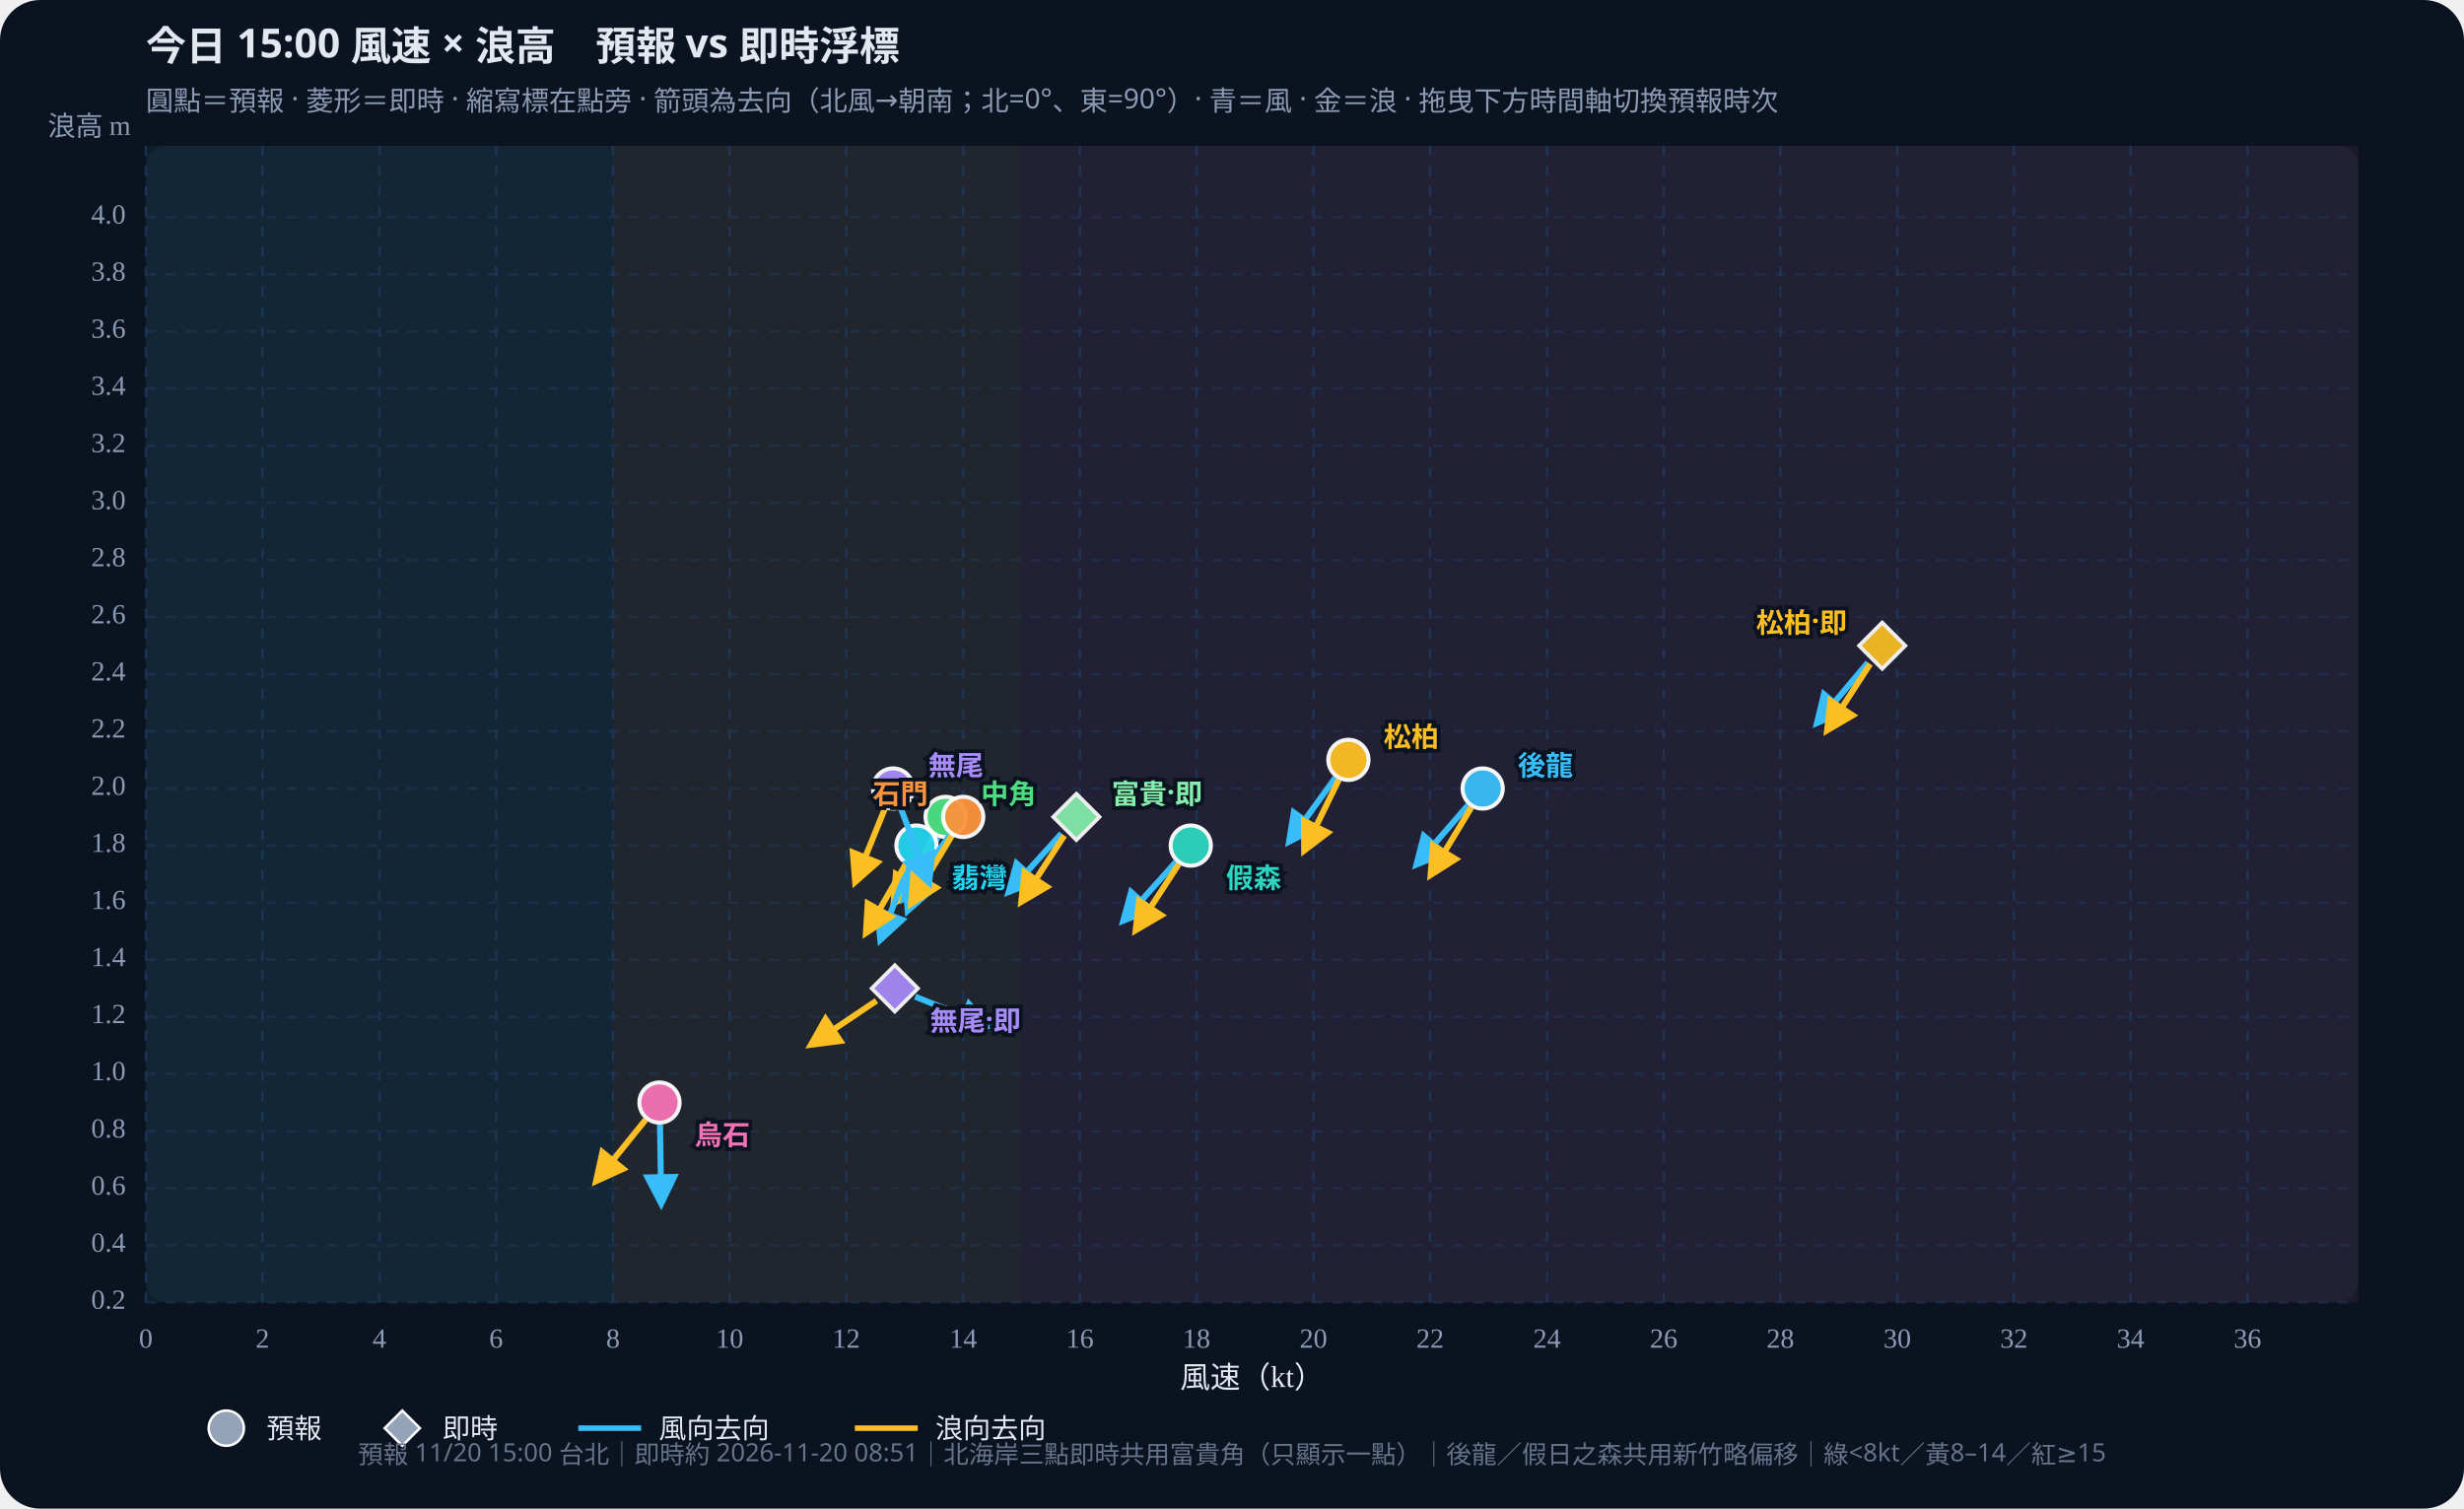
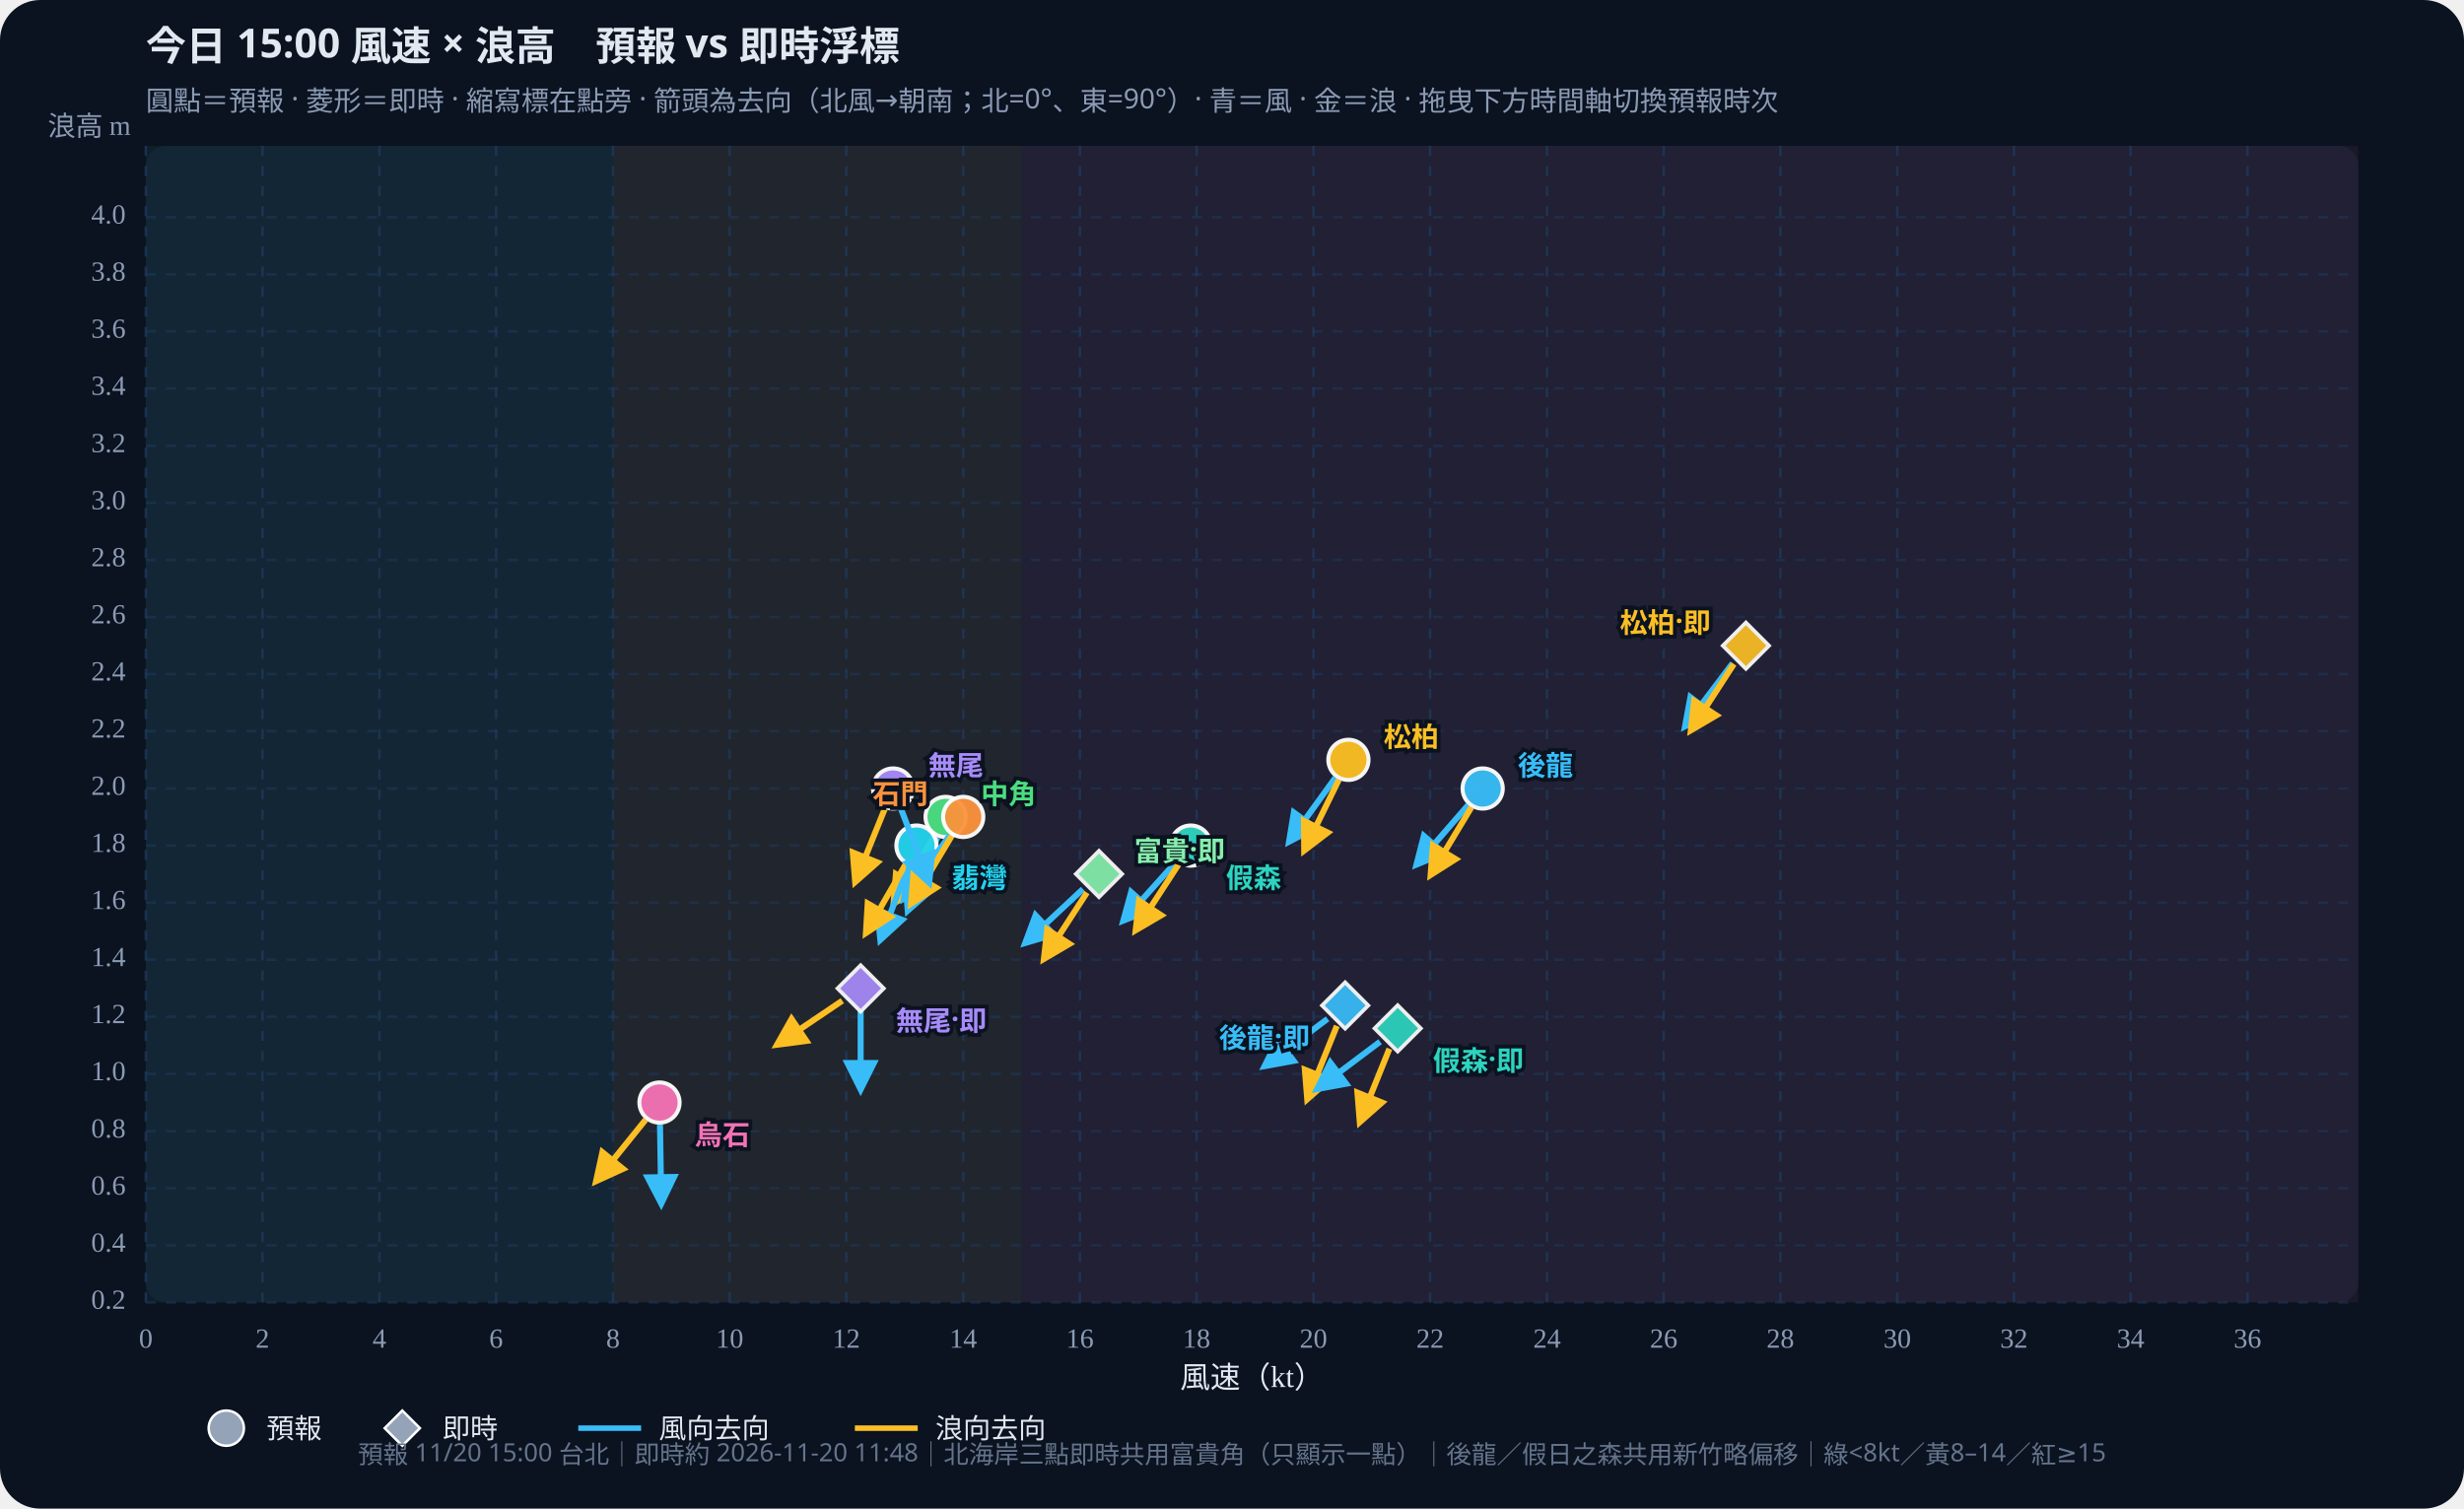
<svg xmlns="http://www.w3.org/2000/svg" id="wws-svg" viewBox="0 0 980 600" role="img" aria-label="風速與浪高散佈圖，可拖曳時間軸切換預報時次" style="width:100%;height:auto;display:block">
  <rect width="980" height="600" fill="#0b1220" rx="16" />
  <rect x="58" y="58" width="880" height="460" fill="#111a2e" rx="8" />
  <rect x="58.0" y="58" width="185.8" height="460" fill="#34d399" opacity="0.07" />
  <rect x="243.8" y="58" width="162.5" height="460" fill="#fbbf24" opacity="0.07" />
  <rect x="406.3" y="58" width="531.7" height="460" fill="#fb7185" opacity="0.07" />
  <defs>
    <marker id="arrow-38bdf8" viewBox="0 0 10 10" refX="8" refY="5" markerWidth="6" markerHeight="6" orient="auto-start-reverse">
      <path d="M0,0 L10,5 L0,10 z" fill="#38bdf8" />
    </marker>
    <marker id="arrow-fbbf24" viewBox="0 0 10 10" refX="8" refY="5" markerWidth="6" markerHeight="6" orient="auto-start-reverse">
      <path d="M0,0 L10,5 L0,10 z" fill="#fbbf24" />
    </marker>
  </defs>
  <text id="wws-title" x="58" y="24" fill="#e2e8f0" font-size="16" font-weight="700" font-family="Noto Sans TC,system-ui,sans-serif">今日 15:00 風速 × 浪高　預報 vs 即時浮標</text>
  <text x="58" y="44" fill="#8b9bb4" font-size="11" font-family="Noto Sans TC,system-ui,sans-serif">圓點＝預報 · 菱形＝即時 · 縮寫標在點旁 · 箭頭為去向（北風→朝南；北=0°、東=90°）· 青＝風 · 金＝浪 · 拖曳下方時間軸切換預報時次</text>
  <line x1="58.0" y1="58" x2="58.0" y2="518" stroke="#1e3a5f" stroke-dasharray="4 4" opacity="0.7" />
  <text x="58.0" y="536" text-anchor="middle" fill="#8b9bb4" font-size="11">0</text>
  <line x1="104.4" y1="58" x2="104.4" y2="518" stroke="#1e3a5f" stroke-dasharray="4 4" opacity="0.7" />
  <text x="104.4" y="536" text-anchor="middle" fill="#8b9bb4" font-size="11">2</text>
  <line x1="150.9" y1="58" x2="150.9" y2="518" stroke="#1e3a5f" stroke-dasharray="4 4" opacity="0.7" />
  <text x="150.9" y="536" text-anchor="middle" fill="#8b9bb4" font-size="11">4</text>
  <line x1="197.3" y1="58" x2="197.3" y2="518" stroke="#1e3a5f" stroke-dasharray="4 4" opacity="0.7" />
  <text x="197.3" y="536" text-anchor="middle" fill="#8b9bb4" font-size="11">6</text>
  <line x1="243.8" y1="58" x2="243.8" y2="518" stroke="#1e3a5f" stroke-dasharray="4 4" opacity="0.7" />
  <text x="243.8" y="536" text-anchor="middle" fill="#8b9bb4" font-size="11">8</text>
  <line x1="290.2" y1="58" x2="290.2" y2="518" stroke="#1e3a5f" stroke-dasharray="4 4" opacity="0.7" />
  <text x="290.2" y="536" text-anchor="middle" fill="#8b9bb4" font-size="11">10</text>
  <line x1="336.6" y1="58" x2="336.6" y2="518" stroke="#1e3a5f" stroke-dasharray="4 4" opacity="0.7" />
  <text x="336.6" y="536" text-anchor="middle" fill="#8b9bb4" font-size="11">12</text>
  <line x1="383.1" y1="58" x2="383.1" y2="518" stroke="#1e3a5f" stroke-dasharray="4 4" opacity="0.7" />
  <text x="383.1" y="536" text-anchor="middle" fill="#8b9bb4" font-size="11">14</text>
  <line x1="429.5" y1="58" x2="429.5" y2="518" stroke="#1e3a5f" stroke-dasharray="4 4" opacity="0.7" />
  <text x="429.5" y="536" text-anchor="middle" fill="#8b9bb4" font-size="11">16</text>
  <line x1="475.9" y1="58" x2="475.9" y2="518" stroke="#1e3a5f" stroke-dasharray="4 4" opacity="0.7" />
  <text x="475.9" y="536" text-anchor="middle" fill="#8b9bb4" font-size="11">18</text>
  <line x1="522.4" y1="58" x2="522.4" y2="518" stroke="#1e3a5f" stroke-dasharray="4 4" opacity="0.7" />
  <text x="522.4" y="536" text-anchor="middle" fill="#8b9bb4" font-size="11">20</text>
  <line x1="568.8" y1="58" x2="568.8" y2="518" stroke="#1e3a5f" stroke-dasharray="4 4" opacity="0.7" />
  <text x="568.8" y="536" text-anchor="middle" fill="#8b9bb4" font-size="11">22</text>
  <line x1="615.3" y1="58" x2="615.3" y2="518" stroke="#1e3a5f" stroke-dasharray="4 4" opacity="0.7" />
  <text x="615.3" y="536" text-anchor="middle" fill="#8b9bb4" font-size="11">24</text>
  <line x1="661.7" y1="58" x2="661.7" y2="518" stroke="#1e3a5f" stroke-dasharray="4 4" opacity="0.7" />
  <text x="661.7" y="536" text-anchor="middle" fill="#8b9bb4" font-size="11">26</text>
  <line x1="708.1" y1="58" x2="708.1" y2="518" stroke="#1e3a5f" stroke-dasharray="4 4" opacity="0.7" />
  <text x="708.1" y="536" text-anchor="middle" fill="#8b9bb4" font-size="11">28</text>
  <line x1="754.6" y1="58" x2="754.6" y2="518" stroke="#1e3a5f" stroke-dasharray="4 4" opacity="0.7" />
  <text x="754.6" y="536" text-anchor="middle" fill="#8b9bb4" font-size="11">30</text>
  <line x1="801.0" y1="58" x2="801.0" y2="518" stroke="#1e3a5f" stroke-dasharray="4 4" opacity="0.7" />
  <text x="801.0" y="536" text-anchor="middle" fill="#8b9bb4" font-size="11">32</text>
  <line x1="847.4" y1="58" x2="847.4" y2="518" stroke="#1e3a5f" stroke-dasharray="4 4" opacity="0.7" />
  <text x="847.4" y="536" text-anchor="middle" fill="#8b9bb4" font-size="11">34</text>
  <line x1="893.9" y1="58" x2="893.9" y2="518" stroke="#1e3a5f" stroke-dasharray="4 4" opacity="0.7" />
  <text x="893.9" y="536" text-anchor="middle" fill="#8b9bb4" font-size="11">36</text>
  <line x1="58" y1="518.0" x2="938" y2="518.0" stroke="#1e3a5f" stroke-dasharray="4 4" opacity="0.5" />
  <text x="50" y="518.0" text-anchor="end" dominant-baseline="middle" fill="#8b9bb4" font-size="11">0.2</text>
  <line x1="58" y1="495.3" x2="938" y2="495.3" stroke="#1e3a5f" stroke-dasharray="4 4" opacity="0.5" />
  <text x="50" y="495.3" text-anchor="end" dominant-baseline="middle" fill="#8b9bb4" font-size="11">0.4</text>
  <line x1="58" y1="472.6" x2="938" y2="472.6" stroke="#1e3a5f" stroke-dasharray="4 4" opacity="0.5" />
  <text x="50" y="472.6" text-anchor="end" dominant-baseline="middle" fill="#8b9bb4" font-size="11">0.6</text>
  <line x1="58" y1="449.9" x2="938" y2="449.9" stroke="#1e3a5f" stroke-dasharray="4 4" opacity="0.5" />
  <text x="50" y="449.9" text-anchor="end" dominant-baseline="middle" fill="#8b9bb4" font-size="11">0.8</text>
  <line x1="58" y1="427.1" x2="938" y2="427.1" stroke="#1e3a5f" stroke-dasharray="4 4" opacity="0.5" />
  <text x="50" y="427.1" text-anchor="end" dominant-baseline="middle" fill="#8b9bb4" font-size="11">1.0</text>
  <line x1="58" y1="404.4" x2="938" y2="404.4" stroke="#1e3a5f" stroke-dasharray="4 4" opacity="0.5" />
  <text x="50" y="404.4" text-anchor="end" dominant-baseline="middle" fill="#8b9bb4" font-size="11">1.2</text>
  <line x1="58" y1="381.7" x2="938" y2="381.7" stroke="#1e3a5f" stroke-dasharray="4 4" opacity="0.5" />
  <text x="50" y="381.7" text-anchor="end" dominant-baseline="middle" fill="#8b9bb4" font-size="11">1.4</text>
  <line x1="58" y1="359.0" x2="938" y2="359.0" stroke="#1e3a5f" stroke-dasharray="4 4" opacity="0.5" />
  <text x="50" y="359.0" text-anchor="end" dominant-baseline="middle" fill="#8b9bb4" font-size="11">1.6</text>
  <line x1="58" y1="336.3" x2="938" y2="336.3" stroke="#1e3a5f" stroke-dasharray="4 4" opacity="0.5" />
  <text x="50" y="336.3" text-anchor="end" dominant-baseline="middle" fill="#8b9bb4" font-size="11">1.8</text>
  <line x1="58" y1="313.6" x2="938" y2="313.6" stroke="#1e3a5f" stroke-dasharray="4 4" opacity="0.5" />
  <text x="50" y="313.6" text-anchor="end" dominant-baseline="middle" fill="#8b9bb4" font-size="11">2.0</text>
  <line x1="58" y1="290.8" x2="938" y2="290.8" stroke="#1e3a5f" stroke-dasharray="4 4" opacity="0.5" />
  <text x="50" y="290.8" text-anchor="end" dominant-baseline="middle" fill="#8b9bb4" font-size="11">2.2</text>
  <line x1="58" y1="268.1" x2="938" y2="268.1" stroke="#1e3a5f" stroke-dasharray="4 4" opacity="0.5" />
  <text x="50" y="268.1" text-anchor="end" dominant-baseline="middle" fill="#8b9bb4" font-size="11">2.4</text>
  <line x1="58" y1="245.4" x2="938" y2="245.4" stroke="#1e3a5f" stroke-dasharray="4 4" opacity="0.5" />
  <text x="50" y="245.4" text-anchor="end" dominant-baseline="middle" fill="#8b9bb4" font-size="11">2.6</text>
  <line x1="58" y1="222.7" x2="938" y2="222.7" stroke="#1e3a5f" stroke-dasharray="4 4" opacity="0.5" />
  <text x="50" y="222.7" text-anchor="end" dominant-baseline="middle" fill="#8b9bb4" font-size="11">2.8</text>
  <line x1="58" y1="200.0" x2="938" y2="200.0" stroke="#1e3a5f" stroke-dasharray="4 4" opacity="0.5" />
  <text x="50" y="200.0" text-anchor="end" dominant-baseline="middle" fill="#8b9bb4" font-size="11">3.0</text>
  <line x1="58" y1="177.3" x2="938" y2="177.3" stroke="#1e3a5f" stroke-dasharray="4 4" opacity="0.5" />
  <text x="50" y="177.3" text-anchor="end" dominant-baseline="middle" fill="#8b9bb4" font-size="11">3.2</text>
  <line x1="58" y1="154.5" x2="938" y2="154.5" stroke="#1e3a5f" stroke-dasharray="4 4" opacity="0.5" />
  <text x="50" y="154.5" text-anchor="end" dominant-baseline="middle" fill="#8b9bb4" font-size="11">3.4</text>
  <line x1="58" y1="131.8" x2="938" y2="131.8" stroke="#1e3a5f" stroke-dasharray="4 4" opacity="0.5" />
  <text x="50" y="131.8" text-anchor="end" dominant-baseline="middle" fill="#8b9bb4" font-size="11">3.6</text>
  <line x1="58" y1="109.1" x2="938" y2="109.1" stroke="#1e3a5f" stroke-dasharray="4 4" opacity="0.5" />
  <text x="50" y="109.1" text-anchor="end" dominant-baseline="middle" fill="#8b9bb4" font-size="11">3.8</text>
  <line x1="58" y1="86.4" x2="938" y2="86.4" stroke="#1e3a5f" stroke-dasharray="4 4" opacity="0.5" />
  <text x="50" y="86.4" text-anchor="end" dominant-baseline="middle" fill="#8b9bb4" font-size="11">4.0</text>
  <text x="498" y="552" text-anchor="middle" fill="#e2e8f0" font-size="12">風速（kt）</text>
  <text x="52" y="54" text-anchor="end" fill="#8b9bb4" font-size="11">浪高 m</text>
  <g id="wws-forecast-layer">
    <line x1="583.9" y1="320.2" x2="563.5" y2="343.7" stroke="#38bdf8" stroke-width="2.4" marker-end="url(#arrow-38bdf8)" />
    <line x1="585.2" y1="321.1" x2="569.1" y2="347.8" stroke="#fbbf24" stroke-width="2.4" marker-end="url(#arrow-fbbf24)" />
    <circle cx="589.7" cy="313.6" r="8.0" fill="#38bdf8" stroke="#fff" stroke-width="1.6" opacity="0.95" />
    <line x1="467.7" y1="342.8" x2="446.9" y2="366.0" stroke="#38bdf8" stroke-width="2.4" marker-end="url(#arrow-38bdf8)" />
    <line x1="468.8" y1="343.7" x2="451.8" y2="369.8" stroke="#fbbf24" stroke-width="2.4" marker-end="url(#arrow-fbbf24)" />
    <circle cx="473.6" cy="336.3" r="8.0" fill="#2dd4bf" stroke="#fff" stroke-width="1.6" opacity="0.95" />
    <line x1="531.1" y1="309.3" x2="512.8" y2="334.6" stroke="#38bdf8" stroke-width="2.4" marker-end="url(#arrow-38bdf8)" />
    <line x1="532.5" y1="310.1" x2="518.8" y2="338.1" stroke="#fbbf24" stroke-width="2.4" marker-end="url(#arrow-fbbf24)" />
    <circle cx="536.3" cy="302.2" r="8.0" fill="#fbbf24" stroke="#fff" stroke-width="1.6" opacity="0.95" />
    <line x1="372.8" y1="333.1" x2="361.1" y2="362.0" stroke="#38bdf8" stroke-width="2.4" marker-end="url(#arrow-38bdf8)" />
    <line x1="371.6" y1="332.5" x2="355.5" y2="359.2" stroke="#fbbf24" stroke-width="2.4" marker-end="url(#arrow-fbbf24)" />
    <circle cx="376.1" cy="324.9" r="8.0" fill="#4ade80" stroke="#fff" stroke-width="1.6" opacity="0.95" />
    <line x1="361.3" y1="344.5" x2="350.2" y2="373.6" stroke="#38bdf8" stroke-width="2.4" marker-end="url(#arrow-38bdf8)" />
    <line x1="360.1" y1="343.9" x2="344.5" y2="370.9" stroke="#fbbf24" stroke-width="2.4" marker-end="url(#arrow-fbbf24)" />
    <circle cx="364.5" cy="336.3" r="8.0" fill="#22d3ee" stroke="#fff" stroke-width="1.6" opacity="0.95" />
    <line x1="377.9" y1="332.0" x2="359.6" y2="357.3" stroke="#38bdf8" stroke-width="2.4" marker-end="url(#arrow-38bdf8)" />
    <line x1="378.5" y1="332.5" x2="362.5" y2="359.2" stroke="#fbbf24" stroke-width="2.4" marker-end="url(#arrow-fbbf24)" />
    <circle cx="383.1" cy="324.9" r="8.0" fill="#fb923c" stroke="#fff" stroke-width="1.6" opacity="0.95" />
    <line x1="358.4" y1="321.8" x2="369.5" y2="350.9" stroke="#38bdf8" stroke-width="2.4" marker-end="url(#arrow-38bdf8)" />
    <line x1="351.9" y1="321.7" x2="340.2" y2="350.6" stroke="#fbbf24" stroke-width="2.4" marker-end="url(#arrow-fbbf24)" />
    <circle cx="355.2" cy="313.6" r="8.0" fill="#a78bfa" stroke="#fff" stroke-width="1.6" opacity="0.95" />
    <line x1="262.5" y1="447.3" x2="263.0" y2="478.5" stroke="#38bdf8" stroke-width="2.4" marker-end="url(#arrow-38bdf8)" />
    <line x1="256.8" y1="445.3" x2="237.2" y2="469.6" stroke="#fbbf24" stroke-width="2.4" marker-end="url(#arrow-fbbf24)" />
    <circle cx="262.3" cy="438.5" r="8.0" fill="#f472b6" stroke="#fff" stroke-width="1.6" opacity="0.95" />
    <text x="603.7" y="303.6" text-anchor="start" dominant-baseline="central" fill="#38bdf8" font-size="11" font-weight="700" font-family="Noto Sans TC,system-ui,sans-serif" stroke="#0b1220" stroke-width="3" paint-order="stroke">後龍</text>
    <text x="487.6" y="348.3" text-anchor="start" dominant-baseline="central" fill="#2dd4bf" font-size="11" font-weight="700" font-family="Noto Sans TC,system-ui,sans-serif" stroke="#0b1220" stroke-width="3" paint-order="stroke">假森</text>
    <text x="550.3" y="292.2" text-anchor="start" dominant-baseline="central" fill="#fbbf24" font-size="11" font-weight="700" font-family="Noto Sans TC,system-ui,sans-serif" stroke="#0b1220" stroke-width="3" paint-order="stroke">松柏</text>
    <text x="390.1" y="314.9" text-anchor="start" dominant-baseline="central" fill="#4ade80" font-size="11" font-weight="700" font-family="Noto Sans TC,system-ui,sans-serif" stroke="#0b1220" stroke-width="3" paint-order="stroke">中角</text>
    <text x="378.5" y="348.3" text-anchor="start" dominant-baseline="central" fill="#22d3ee" font-size="11" font-weight="700" font-family="Noto Sans TC,system-ui,sans-serif" stroke="#0b1220" stroke-width="3" paint-order="stroke">翡灣</text>
    <text x="369.1" y="314.9" text-anchor="end" dominant-baseline="central" fill="#fb923c" font-size="11" font-weight="700" font-family="Noto Sans TC,system-ui,sans-serif" stroke="#0b1220" stroke-width="3" paint-order="stroke">石門</text>
    <text x="369.2" y="303.6" text-anchor="start" dominant-baseline="central" fill="#a78bfa" font-size="11" font-weight="700" font-family="Noto Sans TC,system-ui,sans-serif" stroke="#0b1220" stroke-width="3" paint-order="stroke">無尾</text>
    <text x="276.3" y="450.5" text-anchor="start" dominant-baseline="central" fill="#f472b6" font-size="11" font-weight="700" font-family="Noto Sans TC,system-ui,sans-serif" stroke="#0b1220" stroke-width="3" paint-order="stroke">烏石</text>
  </g>
  <g id="wws-live-layer">
-     <line x1="742.9" y1="263.5" x2="722.8" y2="287.4" stroke="#38bdf8" stroke-width="2.4" marker-end="url(#arrow-38bdf8)" />
-     <line x1="743.8" y1="264.1" x2="726.8" y2="290.3" stroke="#fbbf24" stroke-width="2.4" marker-end="url(#arrow-fbbf24)" />
-     <polygon points="748.6,247.6 757.8,256.8 748.6,266.0 739.4,256.8" fill="#fbbf24" stroke="#fff" stroke-width="1.5" opacity="0.92" />
-     <line x1="422.2" y1="331.5" x2="401.3" y2="354.6" stroke="#38bdf8" stroke-width="2.4" marker-end="url(#arrow-38bdf8)" />
-     <line x1="423.3" y1="332.3" x2="406.3" y2="358.5" stroke="#fbbf24" stroke-width="2.4" marker-end="url(#arrow-fbbf24)" />
-     <polygon points="428.1,315.7 437.3,324.9 428.1,334.1 418.9,324.9" fill="#86efac" stroke="#fff" stroke-width="1.5" opacity="0.92" />
-     <line x1="364.0" y1="396.4" x2="393.0" y2="408.0" stroke="#38bdf8" stroke-width="2.4" marker-end="url(#arrow-38bdf8)" />
-     <line x1="348.6" y1="398.0" x2="322.7" y2="415.4" stroke="#fbbf24" stroke-width="2.4" marker-end="url(#arrow-fbbf24)" />
-     <polygon points="355.9,383.9 365.1,393.1 355.9,402.3 346.7,393.1" fill="#a78bfa" stroke="#fff" stroke-width="1.5" opacity="0.92" />
-     <text x="734.6" y="246.8" text-anchor="end" dominant-baseline="central" fill="#fbbf24" font-size="11" font-weight="700" font-family="Noto Sans TC,system-ui,sans-serif" stroke="#0b1220" stroke-width="3" paint-order="stroke">松柏·即</text>
-     <text x="442.1" y="314.9" text-anchor="start" dominant-baseline="central" fill="#86efac" font-size="11" font-weight="700" font-family="Noto Sans TC,system-ui,sans-serif" stroke="#0b1220" stroke-width="3" paint-order="stroke">富貴·即</text>
-     <text x="369.9" y="405.1" text-anchor="start" dominant-baseline="central" fill="#a78bfa" font-size="11" font-weight="700" font-family="Noto Sans TC,system-ui,sans-serif" stroke="#0b1220" stroke-width="3" paint-order="stroke">無尾·即</text>
+     <line x1="528.0" y1="405.2" x2="503.1" y2="423.9" stroke="#38bdf8" stroke-width="2.4" marker-end="url(#arrow-38bdf8)" />
+     <line x1="531.7" y1="408.0" x2="520.0" y2="437.0" stroke="#fbbf24" stroke-width="2.4" marker-end="url(#arrow-fbbf24)" />
+     <polygon points="535.0,390.7 544.2,399.9 535.0,409.1 525.8,399.9" fill="#38bdf8" stroke="#fff" stroke-width="1.5" opacity="0.92" />
+     <line x1="548.9" y1="414.3" x2="524.0" y2="433.0" stroke="#38bdf8" stroke-width="2.4" marker-end="url(#arrow-38bdf8)" />
+     <line x1="552.6" y1="417.1" x2="540.9" y2="446.1" stroke="#fbbf24" stroke-width="2.4" marker-end="url(#arrow-fbbf24)" />
+     <polygon points="555.9,399.8 565.1,409.0 555.9,418.2 546.7,409.0" fill="#2dd4bf" stroke="#fff" stroke-width="1.5" opacity="0.92" />
+     <line x1="689.1" y1="263.8" x2="670.3" y2="288.7" stroke="#38bdf8" stroke-width="2.4" marker-end="url(#arrow-38bdf8)" />
+     <line x1="689.6" y1="264.1" x2="672.6" y2="290.3" stroke="#fbbf24" stroke-width="2.4" marker-end="url(#arrow-fbbf24)" />
+     <polygon points="694.4,247.6 703.6,256.8 694.4,266.0 685.2,256.8" fill="#fbbf24" stroke="#fff" stroke-width="1.5" opacity="0.92" />
+     <line x1="430.7" y1="353.6" x2="407.9" y2="374.9" stroke="#38bdf8" stroke-width="2.4" marker-end="url(#arrow-38bdf8)" />
+     <line x1="432.3" y1="355.0" x2="415.3" y2="381.2" stroke="#fbbf24" stroke-width="2.4" marker-end="url(#arrow-fbbf24)" />
+     <polygon points="437.1,338.4 446.3,347.6 437.1,356.8 427.9,347.6" fill="#86efac" stroke="#fff" stroke-width="1.5" opacity="0.92" />
+     <line x1="342.3" y1="401.9" x2="342.3" y2="433.1" stroke="#38bdf8" stroke-width="2.4" marker-end="url(#arrow-38bdf8)" />
+     <line x1="335.0" y1="398.0" x2="309.2" y2="415.4" stroke="#fbbf24" stroke-width="2.4" marker-end="url(#arrow-fbbf24)" />
+     <polygon points="342.3,383.9 351.5,393.1 342.3,402.3 333.1,393.1" fill="#a78bfa" stroke="#fff" stroke-width="1.5" opacity="0.92" />
+     <text x="521.0" y="411.9" text-anchor="end" dominant-baseline="central" fill="#38bdf8" font-size="11" font-weight="700" font-family="Noto Sans TC,system-ui,sans-serif" stroke="#0b1220" stroke-width="3" paint-order="stroke">後龍·即</text>
+     <text x="569.9" y="421.0" text-anchor="start" dominant-baseline="central" fill="#2dd4bf" font-size="11" font-weight="700" font-family="Noto Sans TC,system-ui,sans-serif" stroke="#0b1220" stroke-width="3" paint-order="stroke">假森·即</text>
+     <text x="680.4" y="246.8" text-anchor="end" dominant-baseline="central" fill="#fbbf24" font-size="11" font-weight="700" font-family="Noto Sans TC,system-ui,sans-serif" stroke="#0b1220" stroke-width="3" paint-order="stroke">松柏·即</text>
+     <text x="451.1" y="337.6" text-anchor="start" dominant-baseline="central" fill="#86efac" font-size="11" font-weight="700" font-family="Noto Sans TC,system-ui,sans-serif" stroke="#0b1220" stroke-width="3" paint-order="stroke">富貴·即</text>
+     <text x="356.3" y="405.1" text-anchor="start" dominant-baseline="central" fill="#a78bfa" font-size="11" font-weight="700" font-family="Noto Sans TC,system-ui,sans-serif" stroke="#0b1220" stroke-width="3" paint-order="stroke">無尾·即</text>
  </g>
  <circle cx="90" cy="568" r="7" fill="#94a3b8" stroke="#fff" />
  <text x="106" y="572" fill="#e2e8f0" font-size="11" font-family="Noto Sans TC,system-ui,sans-serif">預報</text>
  <polygon points="160,561 167,568 160,575 153,568" fill="#94a3b8" stroke="#fff" />
  <text x="176" y="572" fill="#e2e8f0" font-size="11" font-family="Noto Sans TC,system-ui,sans-serif">即時</text>
  <line x1="230" y1="568" x2="255" y2="568" stroke="#38bdf8" stroke-width="2.2" />
  <text x="262" y="572" fill="#e2e8f0" font-size="11" font-family="Noto Sans TC,system-ui,sans-serif">風向去向</text>
  <line x1="340" y1="568" x2="365" y2="568" stroke="#fbbf24" stroke-width="2.2" />
  <text x="372" y="572" fill="#e2e8f0" font-size="11" font-family="Noto Sans TC,system-ui,sans-serif">浪向去向</text>
-   <text id="wws-foot" x="490" y="582" text-anchor="middle" fill="#64748b" font-size="10" font-family="Noto Sans TC,system-ui,sans-serif">預報 11/20 15:00 台北｜即時約 2026-11-20 08:51｜北海岸三點即時共用富貴角（只顯示一點）｜後龍／假日之森共用新竹略偏移｜綠&lt;8kt／黃8–14／紅≥15</text>
+   <text id="wws-foot" x="490" y="582" text-anchor="middle" fill="#64748b" font-size="10" font-family="Noto Sans TC,system-ui,sans-serif">預報 11/20 15:00 台北｜即時約 2026-11-20 11:48｜北海岸三點即時共用富貴角（只顯示一點）｜後龍／假日之森共用新竹略偏移｜綠&lt;8kt／黃8–14／紅≥15</text>
</svg>
